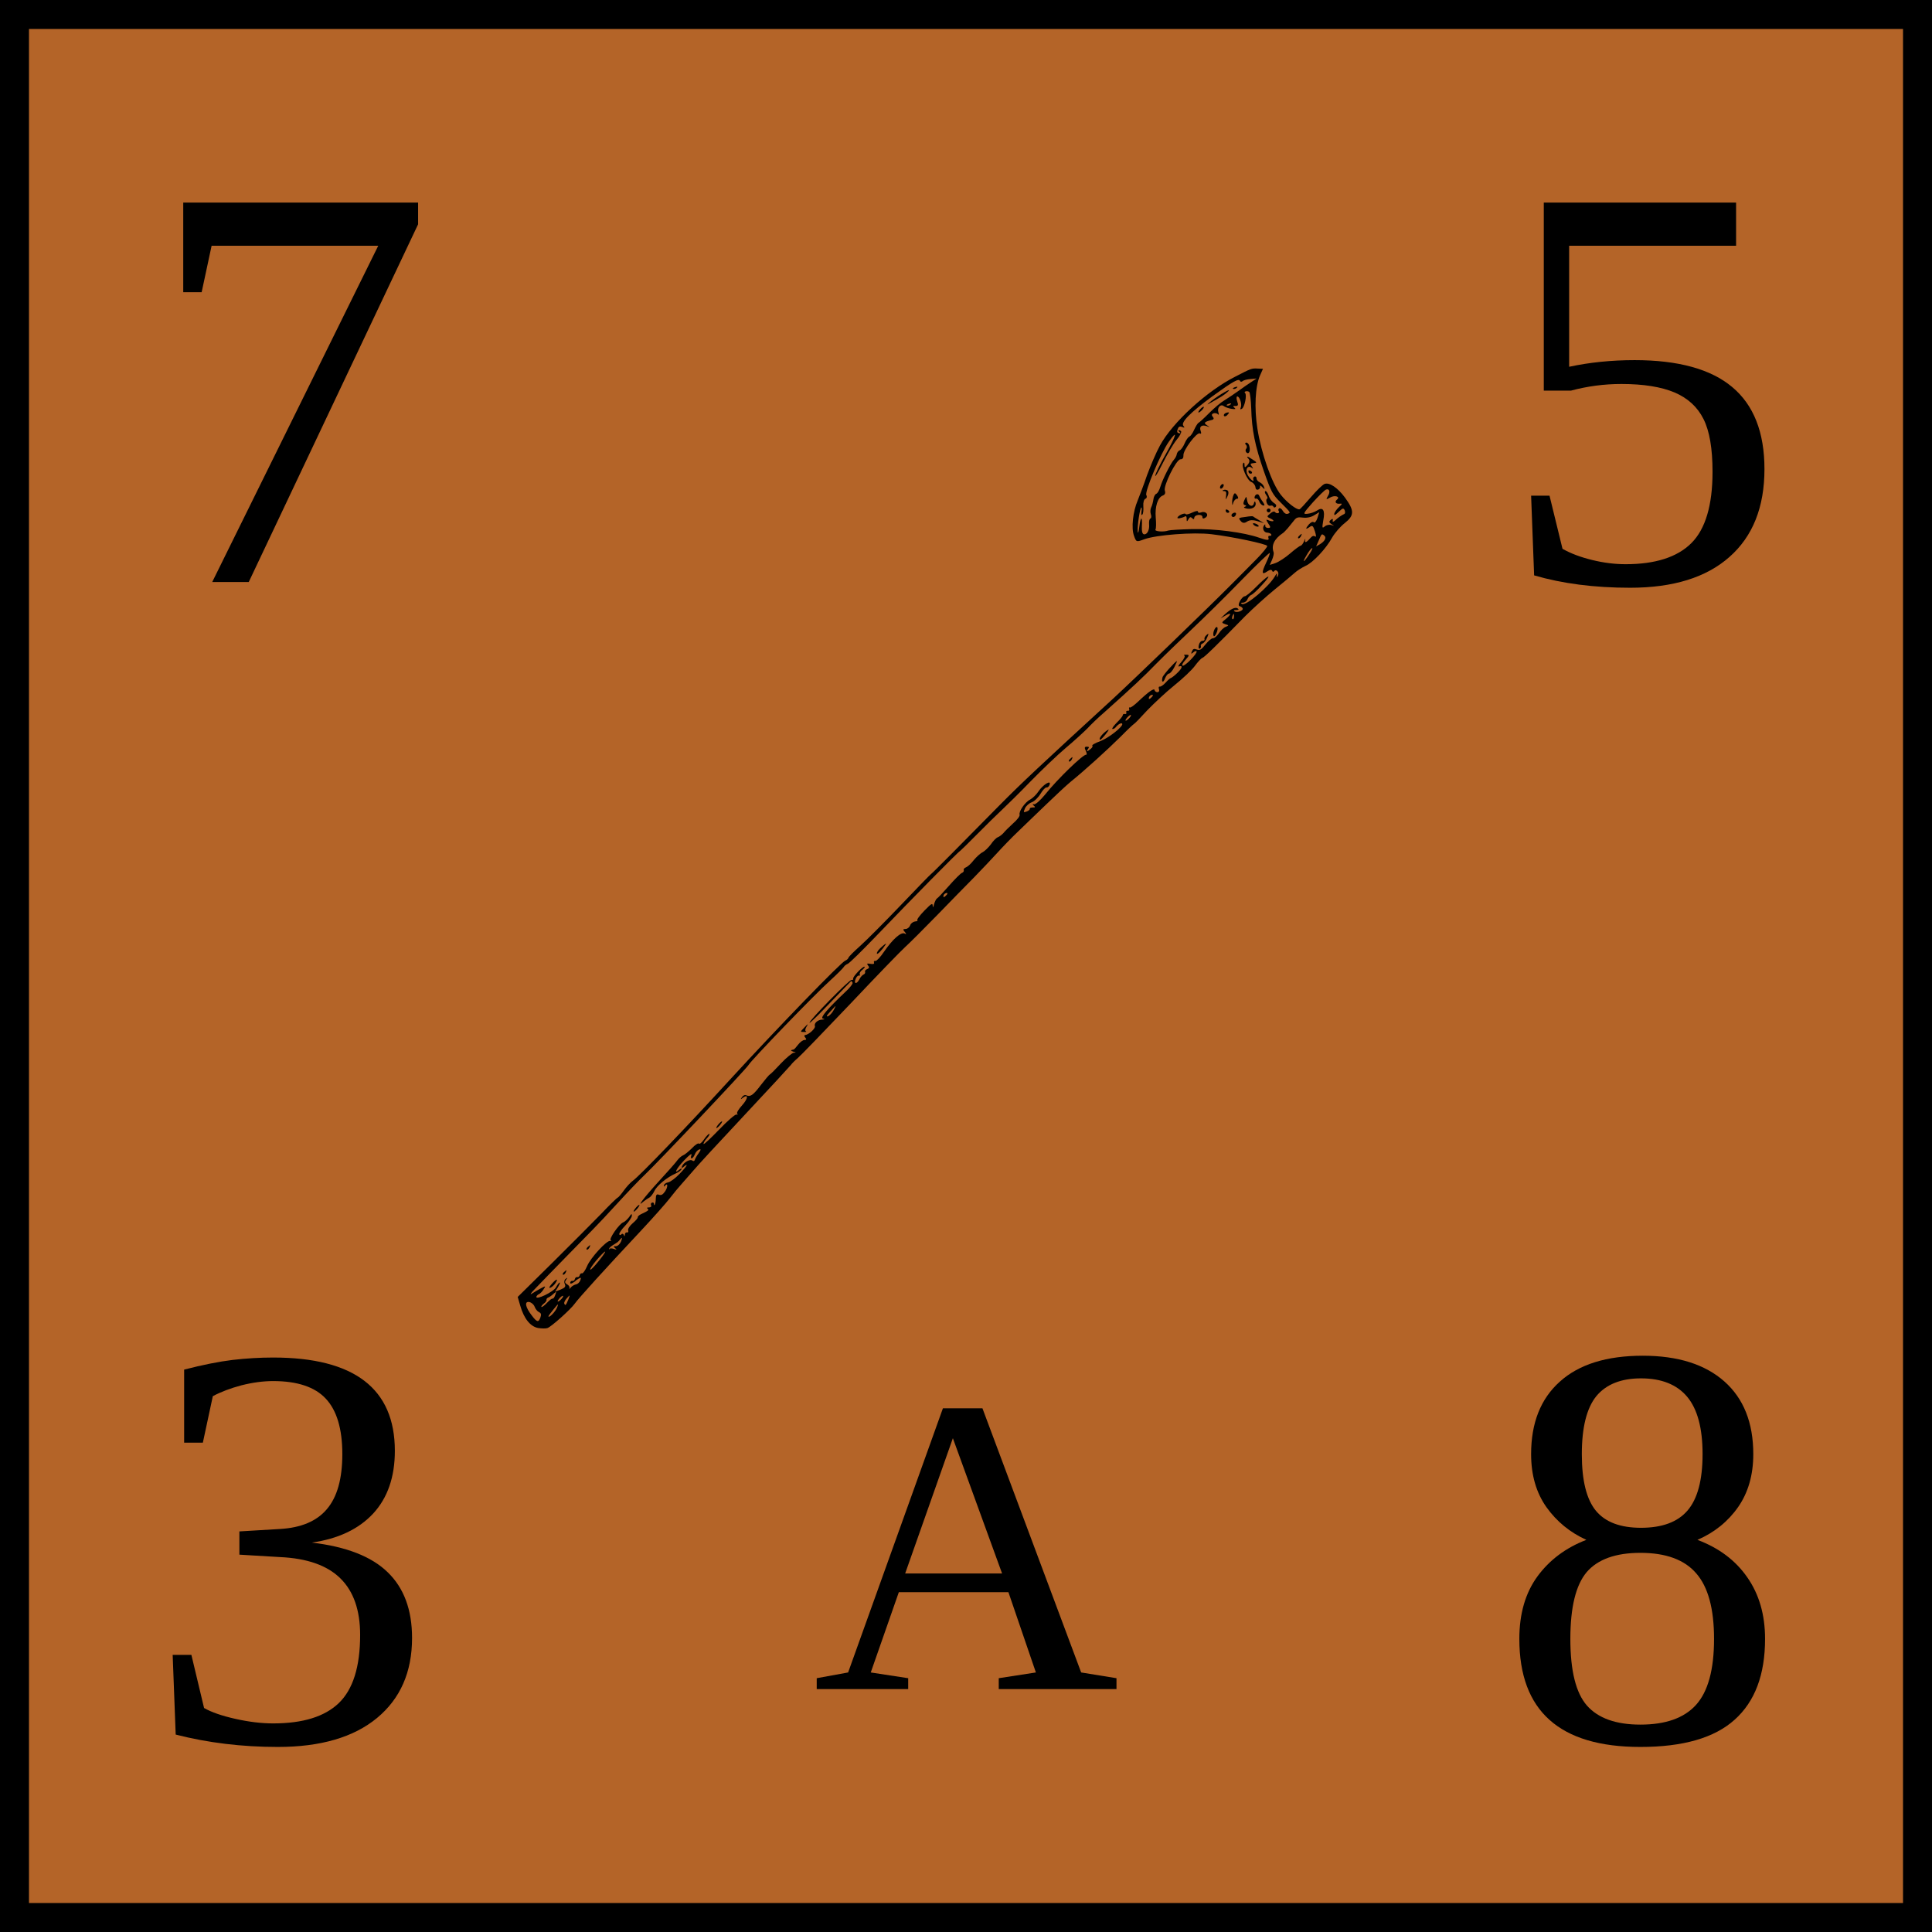
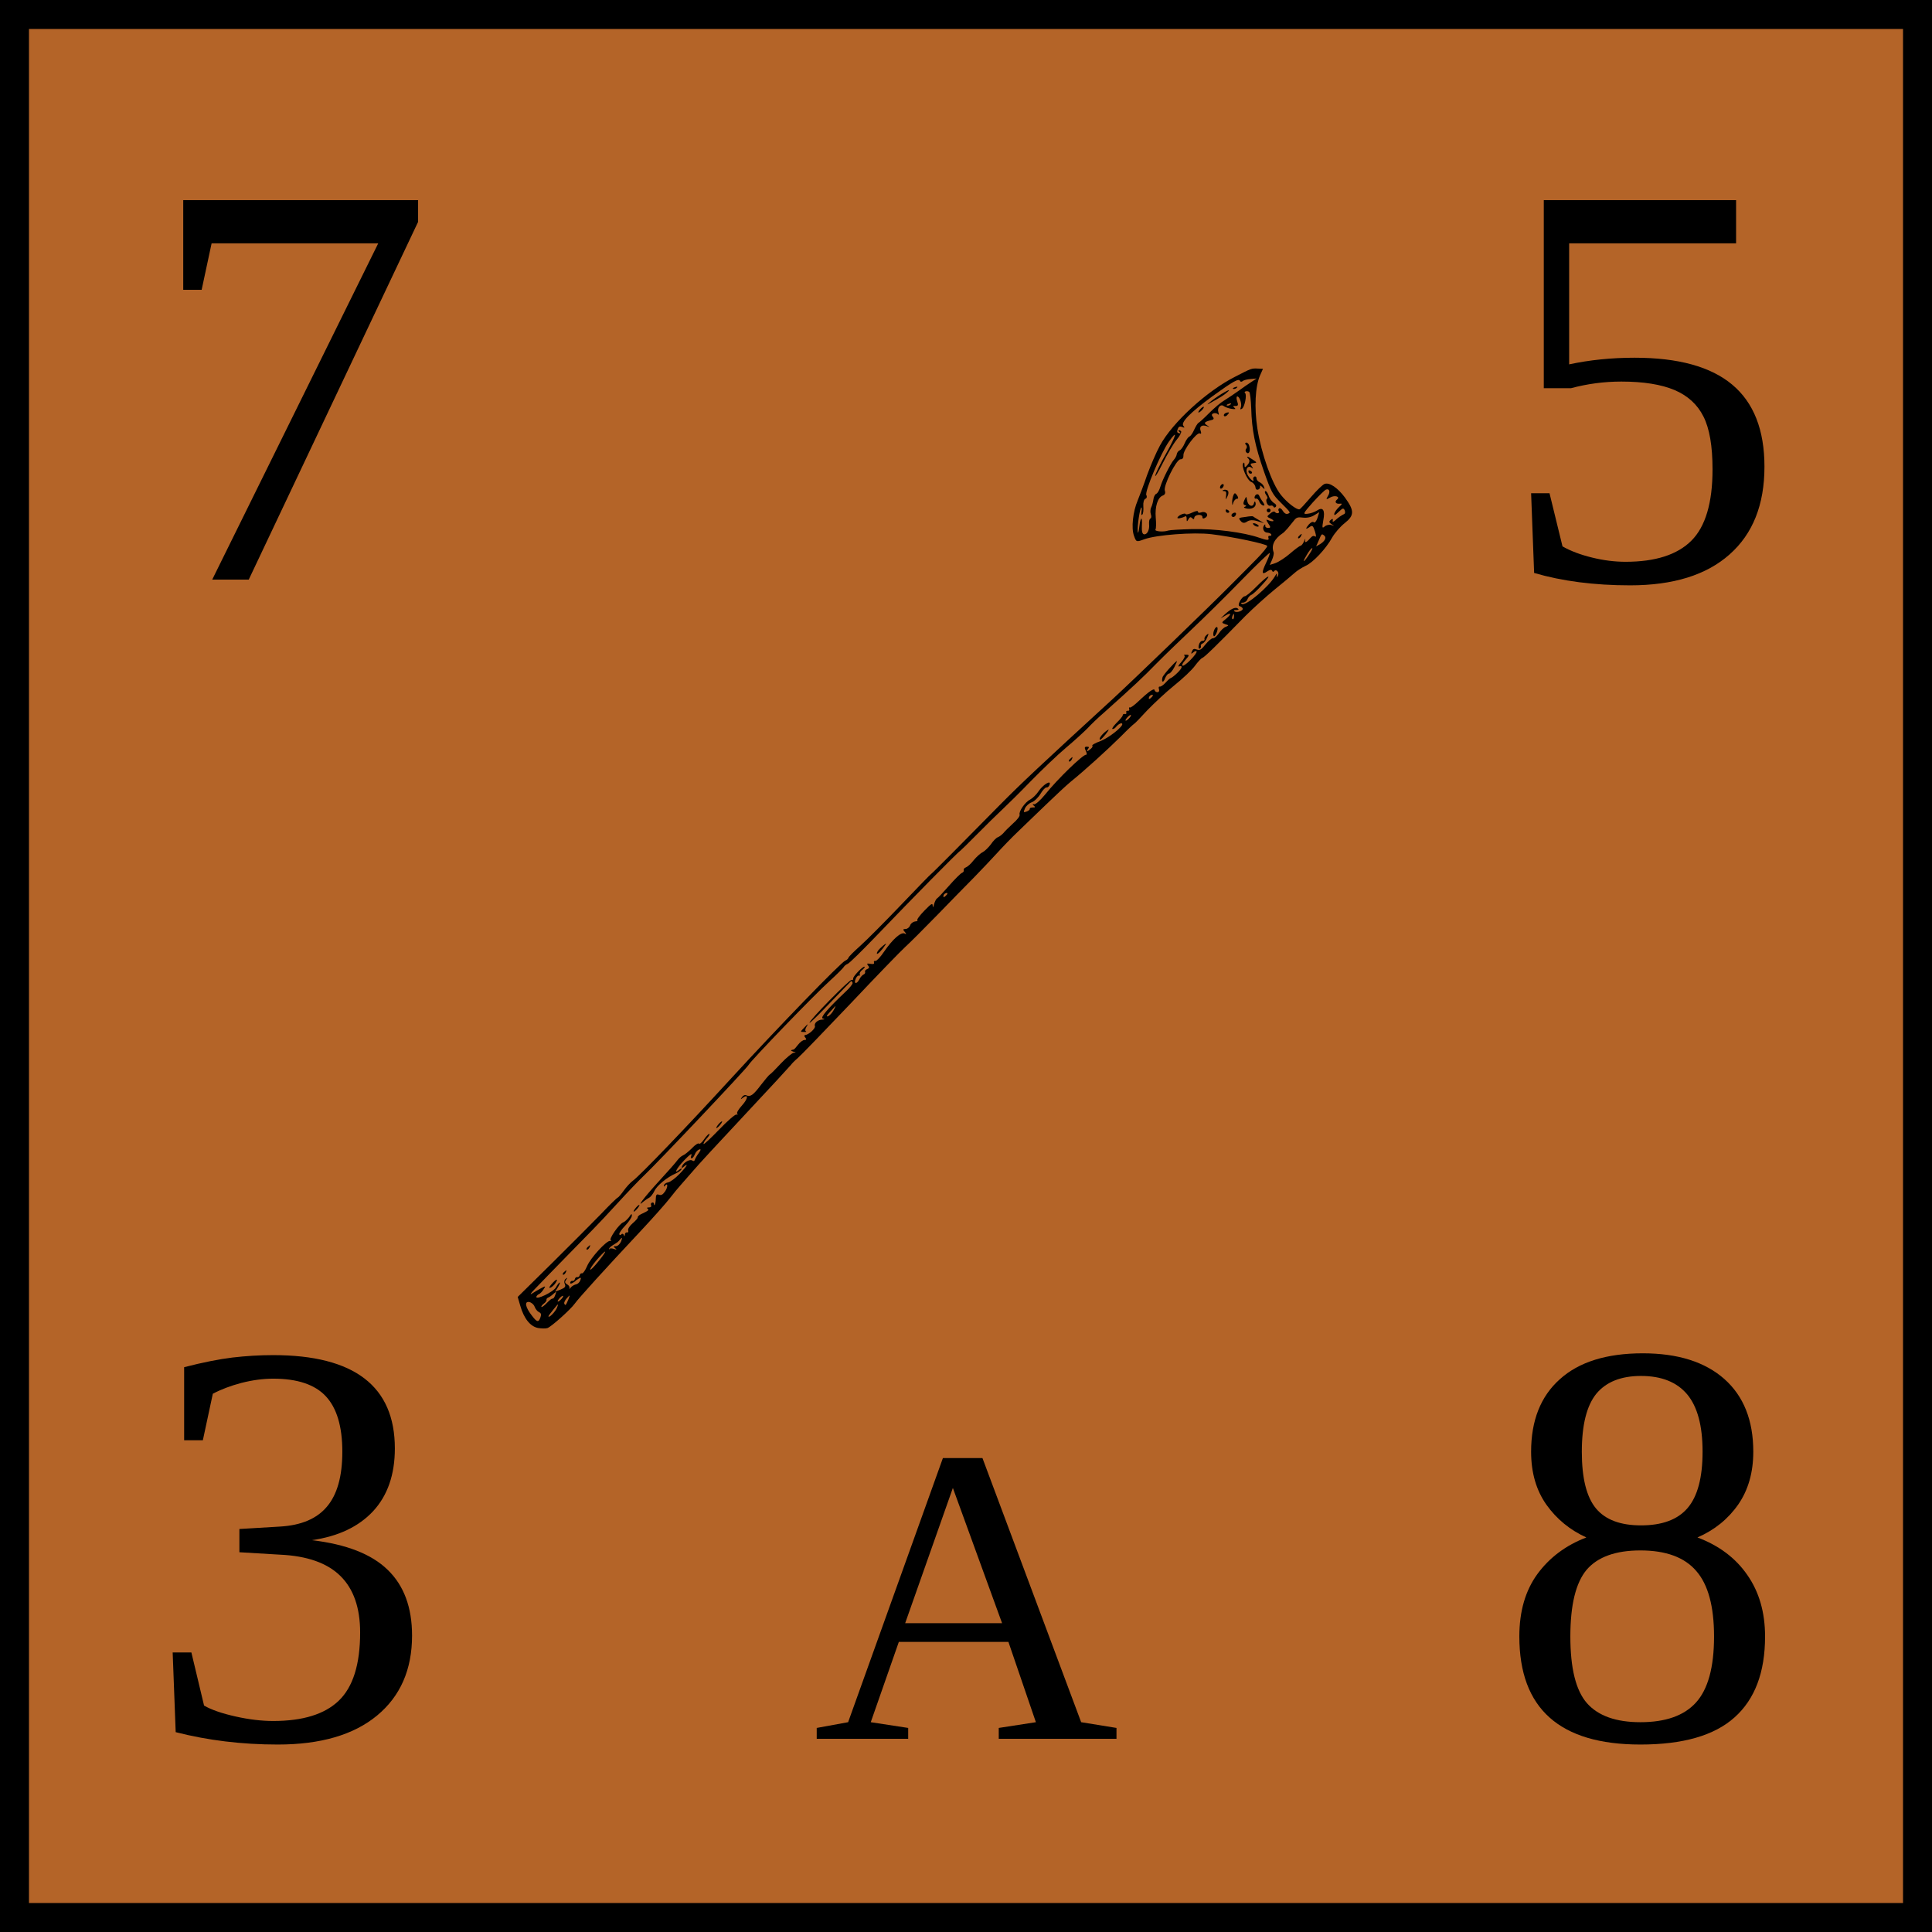
<svg xmlns="http://www.w3.org/2000/svg" width="60" height="60">
  <rect width="100%" height="100%" fill="rgb(180,100,40)" stroke="black" stroke-width="3%" />
  <g id="scale" transform="scale(0.6)">
    <g id="battleaxe" transform="translate(0,100) rotate(160, 46, -13) scale(0.01,-0.01) matrix(1,0,0,-1,0,100)" fill="black" stroke="none">
      <path d="M481 4529 l-24 -10 26 -27 c43 -45 86 -147 107 -254 25 -127 27 -294     3 -364 -15 -46 -50 -102 -65 -103 -3 -1 -38 17 -77 39 -39 22 -79 40 -90 40     -27 0 -57 -42 -75 -103 -23 -80 -14 -103 46 -123 28 -9 67 -31 87 -48 50 -44     139 -89 181 -91 19 -2 49 -8 65 -15 17 -7 73 -27 125 -45 52 -18 138 -53 190     -77 200 -96 272 -128 284 -128 7 0 30 -12 51 -26 21 -14 81 -40 134 -58 53     -18 132 -52 177 -74 44 -23 83 -42 87 -42 3 0 43 -17 89 -39 87 -40 231 -99     321 -130 28 -10 99 -40 157 -66 58 -25 141 -63 185 -82 44 -19 109 -51 145     -70 36 -19 103 -52 150 -75 47 -22 159 -76 250 -120 91 -44 186 -88 211 -98     25 -10 190 -90 365 -178 175 -87 335 -165 354 -172 19 -7 40 -17 45 -21 6 -4     147 -77 315 -162 168 -85 325 -166 350 -181 25 -14 61 -34 80 -44 19 -10 55     -31 80 -47 25 -16 115 -65 200 -108 243 -123 423 -218 450 -237 31 -21 153     -70 175 -70 9 0 30 8 46 17 35 21 52 71 47 140 l-3 47 -225 103 c-124 57 -271     126 -327 153 -56 28 -105 50 -110 50 -5 0 -24 11 -43 24 -19 13 -46 27 -60 31     -45 13 -356 166 -650 319 -327 170 -751 376 -774 376 -8 0 -17 4 -20 8 -3 5     -38 21 -78 37 -40 16 -162 73 -271 127 -109 54 -200 98 -203 98 -4 0 -198 91     -454 213 -148 70 -270 122 -740 317 -132 55 -627 275 -775 345 -55 26 -133 62     -172 81 -40 19 -73 39 -73 44 0 11 152 106 251 156 83 42 268 94 335 94 44 0     44 0 44 35 0 43 -37 119 -81 166 -17 19 -58 66 -90 106 -33 39 -84 94 -115     121 -101 90 -326 183 -489 202 -94 12 -93 12 -124 -1z m270 -54 c137 -40 203     -71 194 -93 -4 -12 -2 -12 8 -3 11 9 17 8 26 -3 9 -11 9 -16 0 -22 -8 -4 -9     -3 -5 4 4 7 5 12 2 12 -3 0 -7 -4 -10 -9 -3 -5 13 -21 36 -34 24 -14 73 -55     111 -91 37 -35 63 -56 57 -46 -5 10 -45 49 -89 86 -88 76 -105 102 -37 55 59     -41 207 -200 204 -220 -2 -8 3 -16 11 -16 8 0 18 -14 23 -32 5 -18 13 -35 19     -39 8 -4 7 0 0 15 -7 11 -9 21 -7 21 8 0 53 -83 60 -110 4 -14 -3 -6 -15 18     -26 51 -36 50 -14 -1 10 -24 11 -38 4 -42 -14 -9 -36 11 -43 40 -4 14 -11 25     -16 25 -6 0 -10 9 -10 19 0 11 -6 26 -13 33 -8 7 -19 23 -26 36 -6 12 -17 22     -24 22 -7 0 -21 12 -32 27 -24 32 -90 94 -113 107 -10 5 -21 15 -25 23 -4 7     -14 13 -21 13 -7 0 -23 11 -36 25 -13 14 -29 25 -36 25 -6 0 -22 11 -35 25     -13 13 -28 25 -32 25 -4 0 -36 13 -70 29 -34 16 -78 32 -97 35 -19 4 -57 13     -85 21 -27 8 -63 17 -80 21 l-30 7 30 8 c17 5 36 7 43 4 6 -2 12 0 12 5 0 17     34 11 161 -25z m-164 -42 c-7 -12 27 -68 43 -71 10 -2 11 0 2 10 -12 15 -12     58 0 58 4 0 8 -11 8 -25 0 -19 4 -23 17 -18 11 5 14 3 8 -6 -6 -11 -3 -11 16     -1 13 7 27 19 32 26 11 19 37 6 38 -20 0 -11 3 -15 6 -8 2 6 12 12 20 12 10 0     13 -6 9 -16 -4 -10 0 -15 12 -13 39 4 45 0 31 -18 -11 -15 -11 -16 1 -5 22 19     40 14 40 -10 0 -13 3 -18 8 -12 10 15 113 -52 119 -77 4 -13 11 -18 22 -14 21     6 131 -99 131 -125 0 -13 7 -20 18 -20 29 0 59 -40 74 -95 7 -27 17 -53 22     -57 11 -7 -34 -28 -60 -28 -8 0 -61 -16 -118 -35 -112 -38 -246 -107 -313     -162 -32 -26 -43 -30 -43 -18 0 9 -4 13 -10 10 -5 -3 -10 -2 -10 3 0 6 7 12     15 16 18 6 20 32 3 42 -6 4 -8 3 -5 -3 4 -6 0 -14 -9 -17 -13 -5 -15 -1 -9 21     5 23 4 26 -6 16 -7 -7 -17 -13 -22 -13 -5 0 -1 8 8 17 16 16 16 17 -6 25 -15     6 -25 5 -27 -1 -4 -13 -23 -15 -20 -2 2 5 -1 11 -7 13 -5 1 -11 -7 -13 -19 -2     -13 -10 -23 -18 -23 -18 0 -19 -2 13 66 26 55 28 67 27 184 -2 139 -14 220     -50 328 -13 40 -22 78 -19 83 7 11 28 12 22 2z m110 -29 c-3 -3 -12 -4 -19 -1     -8 3 -5 6 6 6 11 1 17 -2 13 -5z m-246 -623 c68 -37 71 -40 46 -46 -15 -4 -38     -4 -52 -1 -36 9 -41 -13 -13 -59 20 -35 20 -38 4 -32 -10 4 -26 2 -35 -5 -14     -11 -14 -11 -3 3 10 14 10 18 -3 23 -11 4 -14 2 -9 -6 5 -8 2 -9 -12 -4 -18 8     -41 14 -56 15 -5 1 -8 8 -8 17 0 10 5 14 15 10 8 -3 22 -9 32 -13 11 -4 14 -3     9 6 -5 7 -20 17 -34 23 -22 9 -24 12 -9 15 19 5 23 19 5 25 -22 8 3 27 30 22     24 -4 25 -3 10 10 -22 16 -23 36 -4 36 8 0 47 -18 87 -39z m169 -82 c14 -7 27     -14 30 -14 53 -13 80 -39 80 -77 0 -7 9 -21 20 -33 l21 -22 -32 -1 c-17 0 -57     9 -88 21 -31 12 -60 20 -64 19 -5 -1 -16 6 -25 16 -9 10 -13 12 -8 5 10 -16 1     -17 -26 -2 -15 8 -22 8 -28 0 -4 -7 -7 5 -8 25 -1 31 1 36 18 31 26 -7 25 -1     -1 14 -14 7 -24 8 -28 1 -3 -5 -14 1 -25 15 l-19 25 30 -6 c18 -4 40 -1 58 8     25 13 33 13 50 2 11 -7 31 -19 45 -27z m640 -319 c74 -32 180 -79 235 -105 93     -45 157 -72 342 -146 40 -15 89 -37 110 -48 21 -10 83 -36 138 -56 55 -20 159     -66 230 -100 72 -35 157 -74 190 -88 33 -14 108 -48 167 -76 59 -28 110 -51     112 -51 9 0 306 -141 560 -266 94 -46 177 -84 186 -84 9 0 20 -4 26 -9 5 -4     45 -23 89 -41 102 -41 525 -248 546 -266 17 -15 620 -317 709 -355 30 -13 107     -51 170 -84 63 -33 140 -72 170 -86 54 -26 301 -144 390 -188 25 -12 34 -19     20 -16 -14 3 -38 8 -54 10 -27 4 -28 3 -10 -10 10 -8 24 -15 31 -15 6 0 14 -4     17 -8 10 -17 -92 -7 -112 11 -10 9 -22 17 -26 17 -5 0 2 -8 15 -19 l23 -18     -31 1 c-25 1 -31 5 -30 20 1 10 -5 21 -13 23 -13 4 -13 3 -1 -5 12 -8 12 -14     3 -25 -7 -7 -8 -18 -4 -22 4 -5 0 -4 -8 1 -8 5 -22 7 -31 6 -9 -2 -21 4 -28     12 -10 12 -9 14 6 11 10 -2 18 -4 18 -5 0 -1 8 -3 18 -5 9 -2 15 1 11 6 -3 5     -9 7 -14 4 -5 -3 -11 -1 -15 5 -4 6 -10 8 -15 5 -5 -3 -11 -1 -15 5 -4 6 -10     8 -15 5 -4 -3 -21 9 -37 26 -31 34 -141 91 -157 82 -6 -3 -8 -3 -4 2 9 9 -70     65 -92 65 -9 0 -25 7 -38 15 -17 13 -21 13 -16 2 3 -8 25 -24 49 -36 25 -12     45 -27 45 -32 0 -6 -4 -7 -10 -4 -6 3 -10 0 -11 -7 0 -10 -2 -10 -6 0 -2 6 -9     10 -14 6 -5 -3 -9 1 -9 8 0 8 -16 20 -35 27 -19 7 -35 16 -35 20 0 3 -9 8 -20     9 -44 4 -49 6 -43 15 4 6 0 8 -9 4 -9 -3 -15 0 -14 6 0 7 -3 12 -9 12 -5 0 -9     -3 -8 -7 7 -21 -9 -4 -17 18 -8 20 -13 24 -23 15 -10 -8 -19 -6 -35 5 -22 15     -32 41 -10 28 6 -4 8 -3 4 4 -3 6 -15 9 -26 7 -10 -2 -42 7 -70 21 -48 23 -68     40 -32 27 12 -4 14 -3 6 6 -15 16 -52 22 -60 9 -4 -6 -9 -6 -13 -1 -3 5 -17     17 -31 26 -17 12 -20 17 -8 17 8 0 21 -7 28 -15 7 -8 17 -15 22 -15 6 0 5 7     -3 16 -8 10 8 6 44 -12 53 -26 80 -52 40 -37 -10 3 -15 3 -11 -2 4 -4 20 -9     35 -10 49 -3 113 -25 136 -48 11 -11 28 -22 37 -23 8 -1 24 -5 35 -9 48 -19     -7 17 -110 71 -60 31 -119 63 -130 71 -11 7 -27 13 -35 13 -9 0 -34 9 -56 19     -21 11 -41 15 -42 10 -2 -5 -17 0 -33 12 -17 12 -32 19 -35 17 -2 -3 7 -11 21     -18 14 -7 25 -17 25 -21 0 -4 -45 15 -100 42 -55 27 -106 47 -112 43 -6 -4 -8     -3 -5 2 3 6 -14 20 -39 33 -41 22 -53 46 -16 35 14 -5 15 -4 2 5 -9 6 -18 7     -24 1 -16 -16 -33 -12 -90 25 -30 19 -58 35 -62 35 -4 0 -36 15 -73 34 -36 18     -73 31 -81 29 -13 -4 -13 -3 0 6 13 10 12 13 -6 10 -3 0 -16 7 -30 16 -14 9     -32 14 -39 11 -9 -3 -12 0 -8 10 3 8 2 14 -3 13 -19 -5 -64 14 -64 26 0 16     -25 26 -47 19 -13 -4 -15 -3 -5 4 13 9 -40 39 -160 91 -27 11 -48 25 -48 30 0     6 2 11 4 11 1 0 64 -31 140 -68 75 -37 136 -65 136 -61 0 11 -270 140 -280     134 -6 -3 -10 -2 -10 3 0 10 -70 45 -77 38 -2 -2 5 -7 16 -11 12 -3 21 -11 21     -17 0 -6 3 -9 6 -5 4 3 13 -1 21 -9 21 -21 7 -31 -15 -11 -10 10 -24 17 -30     17 -7 0 -12 5 -12 10 0 6 -7 10 -16 10 -10 0 -14 5 -10 15 4 13 2 14 -14 5     -14 -8 -20 -8 -20 0 0 6 -4 9 -10 5 -5 -3 -31 10 -57 29 -66 47 -118 67 -133     53 -8 -9 -9 -7 -4 7 6 15 4 18 -9 13 -8 -3 -21 1 -28 9 -7 9 -21 13 -31 11     -10 -3 -16 -2 -14 2 3 4 -20 19 -51 34 -46 22 -54 24 -49 9 3 -11 0 -9 -10 6     -9 12 -20 22 -24 22 -4 0 -40 18 -80 40 -40 22 -79 40 -86 40 -8 0 -14 5 -14     10 0 6 -7 10 -16 10 -9 0 -32 9 -50 21 -19 11 -45 22 -58 23 -13 2 -37 13 -54     24 -16 12 -37 22 -46 22 -9 0 -24 5 -34 10 -9 6 -38 19 -64 30 -27 10 -48 24     -48 31 0 17 -49 52 -78 55 -14 2 -39 13 -55 25 -34 25 -84 35 -66 13 6 -8 15     -11 20 -8 5 3 23 -6 40 -20 17 -14 43 -26 58 -26 15 0 35 -8 44 -18 15 -16 15     -18 -3 -18 -11 0 -20 4 -20 8 0 4 -7 4 -17 1 -12 -5 -14 -3 -8 7 5 9 4 11 -4     6 -6 -4 -37 8 -69 27 -90 55 -259 130 -272 122 -4 -2 -6 6 -5 20 2 17 -1 22     -12 18 -12 -5 -12 -7 -1 -14 15 -10 7 -12 -16 -3 -9 3 -14 9 -12 13 2 3 -19 7     -47 7 -49 1 -137 31 -137 45 0 9 21 6 38 -5 7 -4 16 -5 19 -2 3 3 -12 13 -33     23 -22 10 -41 21 -42 26 -2 4 -8 5 -13 1 -5 -3 -9 0 -9 6 0 6 -4 8 -10 5 -5     -3 -10 -1 -10 6 0 7 -3 10 -6 6 -3 -3 -27 4 -52 15 -69 30 -102 38 -99 26 1     -6 -4 -13 -10 -15 -7 -3 -13 3 -13 12 0 9 -4 14 -8 11 -5 -3 -21 1 -36 9 -15     8 -30 14 -34 13 -4 0 -22 5 -39 13 -33 14 -44 29 -20 29 6 1 -3 9 -21 18 -18     10 -29 21 -25 25 4 5 -1 5 -11 1 -16 -6 -14 -9 14 -24 18 -9 29 -20 23 -23     -10 -7 -93 33 -93 45 0 4 8 5 18 1 14 -5 15 -3 5 7 -10 11 -15 11 -27 1 -13     -11 -22 -9 -51 9 -20 12 -41 20 -48 17 -7 -3 -24 4 -38 14 -13 10 -33 19 -44     19 -19 1 -19 1 -2 14 16 13 16 15 -13 24 -38 14 -39 24 -2 17 l27 -5 -25 11     c-40 17 -68 20 -76 7 -5 -8 -2 -9 10 -5 10 4 15 3 11 -3 -8 -13 -45 -13 -45     -1 0 6 5 13 10 16 7 4 3 14 -11 26 -12 10 -25 16 -30 14 -4 -3 -37 8 -72 25     -82 39 -110 39 -34 0 31 -17 63 -30 71 -30 7 0 19 -6 26 -14 6 -8 19 -12 28     -9 12 4 14 3 7 -5 -16 -17 -162 37 -209 77 -16 13 -18 13 -11 1 6 -12 5 -12     -5 -3 -13 12 -4 37 11 28 5 -4 9 -1 9 5 0 8 9 10 25 6 34 -9 31 4 -10 44 -19     19 -35 37 -35 41 0 4 84 -33 188 -83 103 -50 248 -116 322 -148z m-770 205     l23 -24 -23 4 c-29 6 -44 20 -36 34 9 15 9 15 36 -14z m85 -50 c39 -32 28 -32     -15 0 -19 14 -30 25 -24 25 5 0 23 -11 39 -25z m473 -180 c-3 -3 -9 2 -12 12     -6 14 -5 15 5 6 7 -7 10 -15 7 -18z m547 -235 c3 -6 -1 -7 -9 -4 -18 7 -21 14     -7 14 6 0 13 -4 16 -10z m145 -60 c8 -5 11 -10 5 -10 -5 0 -17 5 -25 10 -8 5     -10 10 -5 10 6 0 17 -5 25 -10z m1205 -540 c3 -6 -1 -7 -9 -4 -18 7 -21 14 -7     14 6 0 13 -4 16 -10z m763 -366 c16 -8 21 -14 11 -14 -9 0 -27 9 -40 21 -13     11 -18 18 -11 14 6 -3 24 -13 40 -21z m1437 -741 c6 -1 18 -4 27 -6 10 -2 20     -6 23 -10 3 -4 2 -5 -2 -2 -3 3 -13 -1 -21 -8 -13 -10 -14 -9 -7 2 6 11 4 13     -7 8 -10 -3 -24 3 -35 15 -11 14 -13 18 -3 13 8 -5 20 -11 25 -12z m177 -81     c7 -9 -9 -3 -37 13 -70 40 -91 62 -28 29 29 -15 58 -34 65 -42z m367 -124     c-13 -42 -20 -46 -39 -23 -10 12 -10 19 -2 27 7 7 12 22 12 35 0 12 8 26 18     32 23 13 28 -19 11 -71z m-111 59 c6 0 12 -4 12 -8 0 -4 9 -11 21 -14 11 -4     18 -9 16 -12 -3 -2 -18 2 -35 11 -16 8 -32 13 -34 10 -3 -2 -11 3 -19 13 -13     15 -12 16 6 9 11 -5 26 -9 33 -9z m-48 -27 c8 -5 11 -10 5 -10 -5 0 -17 5 -25     10 -8 5 -10 10 -5 10 6 0 17 -5 25 -10z m-20 -30 c0 -15 -5 -12 -26 11 -19 22     -19 22 4 10 12 -6 22 -16 22 -21z m100 -35 c0 -10 -41 10 -57 27 -17 19 -15     19 20 -2 20 -12 37 -23 37 -25z" />
      <path d="M618 4473 c7 -3 16 -2 19 1 4 3 -2 6 -13 5 -11 0 -14 -3 -6 -6z" />
      <path d="M668 4470 c22 -9 41 -14 107 -24 22 -4 19 -2 -10 8 -52 17 -130 30     -97 16z" />
      <path d="M820 4430 c8 -5 20 -10 25 -10 6 0 3 5 -5 10 -8 5 -19 10 -25 10 -5     0 -3 -5 5 -10z" />
      <path d="M700 4366 c0 -2 7 -6 15 -10 8 -3 15 -1 15 4 0 6 -7 10 -15 10 -8 0     -15 -2 -15 -4z" />
      <path d="M660 4173 c0 -28 16 -48 25 -33 4 7 2 16 -5 20 -7 4 -9 13 -6 19 4 6     2 11 -3 11 -6 0 -11 -8 -11 -17z" />
      <path d="M668 4096 c-17 -23 -17 -24 2 -19 16 4 19 2 14 -13 -4 -14 -3 -16 4     -5 13 18 32 5 32 -22 0 -23 -20 -62 -20 -39 0 6 -5 12 -11 12 -6 0 -9 -6 -7     -12 3 -7 -1 -19 -9 -26 -7 -7 -13 -21 -12 -30 0 -14 2 -13 9 3 5 11 9 14 9 8     1 -7 7 -13 15 -13 9 0 12 7 9 18 -2 10 3 24 11 31 18 15 22 96 6 106 -6 4 -7     -1 -3 -11 5 -14 3 -15 -15 -5 -13 7 -19 17 -16 26 9 22 2 18 -18 -9z" />
      <path d="M695 4040 c-3 -5 -1 -10 4 -10 6 0 11 5 11 10 0 6 -2 10 -4 10 -3 0     -8 -4 -11 -10z" />
      <path d="M855 4020 c3 -5 11 -10 16 -10 6 0 7 5 4 10 -3 6 -11 10 -16 10 -6 0     -7 -4 -4 -10z" />
      <path d="M844 3989 c-3 -6 1 -18 11 -27 16 -16 17 -16 6 5 -8 16 -8 23 2 26 9     4 9 6 0 6 -6 1 -15 -4 -19 -10z" />
      <path d="M807 3949 c-3 -13 -1 -19 6 -16 7 2 18 -3 25 -12 10 -14 11 -13 5 4     -4 11 -12 25 -19 32 -9 10 -13 8 -17 -8z" />
      <path d="M1090 3949 c0 -4 -16 -6 -35 -4 -19 2 -32 -1 -29 -6 3 -5 -4 -9 -14     -9 -26 0 -36 -27 -12 -33 12 -3 17 0 14 8 -6 16 33 27 41 11 3 -8 7 -7 11 2 5     10 9 10 20 1 12 -10 13 -9 8 5 -4 9 -3 16 2 15 21 -3 47 2 40 8 -9 10 -46 11     -46 2z" />
      <path d="M767 3907 c6 -28 -15 -46 -28 -26 -5 8 -9 9 -9 3 0 -23 24 -31 50     -18 14 8 19 14 10 14 -10 0 -11 3 -4 8 8 5 6 13 -6 25 -17 17 -17 17 -13 -6z" />
      <path d="M654 3893 c1 -16 -5 -35 -12 -45 -9 -11 -10 -18 -3 -23 6 -3 11 -1     11 4 0 6 6 11 13 11 7 0 13 9 13 20 0 11 -4 20 -9 20 -5 0 -5 9 -2 20 3 11 2     20 -3 20 -5 0 -8 -12 -8 -27z" />
      <path d="M700 3908 c0 -7 -3 -24 -7 -37 -4 -17 -3 -22 5 -17 7 4 12 16 12 27     0 10 5 19 11 19 5 0 7 5 4 10 -9 14 -25 12 -25 -2z" />
      <path d="M875 3890 c-3 -5 -1 -10 4 -10 6 0 11 5 11 10 0 6 -2 10 -4 10 -3 0     -8 -4 -11 -10z" />
      <path d="M845 3860 c3 -5 10 -10 16 -10 5 0 9 5 9 10 0 6 -7 10 -16 10 -8 0     -12 -4 -9 -10z" />
      <path d="M802 3829 c-18 -3 -34 -8 -35 -10 -1 -2 -11 -15 -22 -28 l-20 -25 29     22 c18 14 36 20 51 16 15 -4 24 0 29 12 8 22 7 22 -32 13z" />
      <path d="M670 3820 c0 -5 5 -10 10 -10 6 0 10 5 10 10 0 6 -4 10 -10 10 -5 0     -10 -4 -10 -10z" />
      <path d="M762 3774 c-7 -8 -8 -14 -3 -14 10 0 25 19 20 25 -2 1 -10 -3 -17     -11z" />
      <path d="M567 3639 c7 -7 15 -10 18 -7 3 3 -2 9 -12 12 -14 6 -15 5 -6 -5z" />
      <path d="M1137 3343 c-2 -5 4 -17 14 -27 12 -12 19 -15 19 -7 0 16 -27 44 -33     34z" />
      <path d="M1205 3310 c10 -11 24 -20 32 -20 7 0 13 -4 13 -10 0 -5 5 -10 10     -10 6 0 6 7 -2 19 -6 10 -18 17 -25 14 -7 -3 -13 -1 -13 5 0 5 -8 13 -17 16     -15 6 -15 4 2 -14z" />
      <path d="M1416 3225 c15 -14 32 -24 38 -22 6 2 18 -6 28 -17 17 -20 25 -12 10     10 -6 10 -88 54 -99 54 -2 0 8 -11 23 -25z" />
      <path d="M1869 3020 c18 -11 35 -19 37 -17 7 7 -19 24 -46 32 -20 5 -19 3 9     -15z" />
      <path d="M2077 2959 c7 -7 15 -10 18 -7 3 3 -2 9 -12 12 -14 6 -15 5 -6 -5z" />
      <path d="M3311 2387 c28 -21 59 -36 59 -29 0 5 -11 14 -25 20 -24 11 -44 16     -34 9z" />
      <path d="M3842 2127 c10 -8 15 -17 11 -21 -4 -4 1 -4 10 0 20 7 20 7 -13 23     -22 11 -23 10 -8 -2z" />
      <path d="M4420 1816 c0 -3 9 -10 20 -16 11 -6 20 -8 20 -6 0 3 -9 10 -20 16     -11 6 -20 8 -20 6z" />
      <path d="M4970 1556 c0 -3 9 -10 20 -16 11 -6 20 -8 20 -6 0 3 -9 10 -20 16     -11 6 -20 8 -20 6z" />
      <path d="M5287 1439 c7 -7 15 -10 18 -7 3 3 -2 9 -12 12 -14 6 -15 5 -6 -5z" />
      <path d="M5447 1359 c7 -7 15 -10 18 -7 3 3 -2 9 -12 12 -14 6 -15 5 -6 -5z" />
      <path d="M5516 1325 c10 -8 26 -14 34 -14 9 0 4 6 -10 14 -33 19 -49 19 -24 0z" />
    </g>
-     <g id="attributes" text-anchor="middle" dominant-baseline="central" font-size="30">
+     <g id="attributes" text-anchor="middle" font-size="30">
      <g id="normal_attack">
-         <text x="15" y="20">7</text>
+         <text x="15" y="30">7</text>
      </g>
      <g id="normal_defense">
-         <text x="85" y="20">5</text>
+         <text x="85" y="30">5</text>
      </g>
      <g id="shield_wall_defense">
-         <text x="85" y="80">8</text>
+         <text x="85" y="90">8</text>
      </g>
      <g id="shield_wall_attack">
-         <text x="15" y="80">3</text>
+         <text x="15" y="90">3</text>
      </g>
      <g id="morale_rating">
-         <text x="50" y="80" font-size="22">A</text>
+         <text x="50" y="90" font-size="22">A</text>
      </g>
    </g>
  </g>
</svg>
